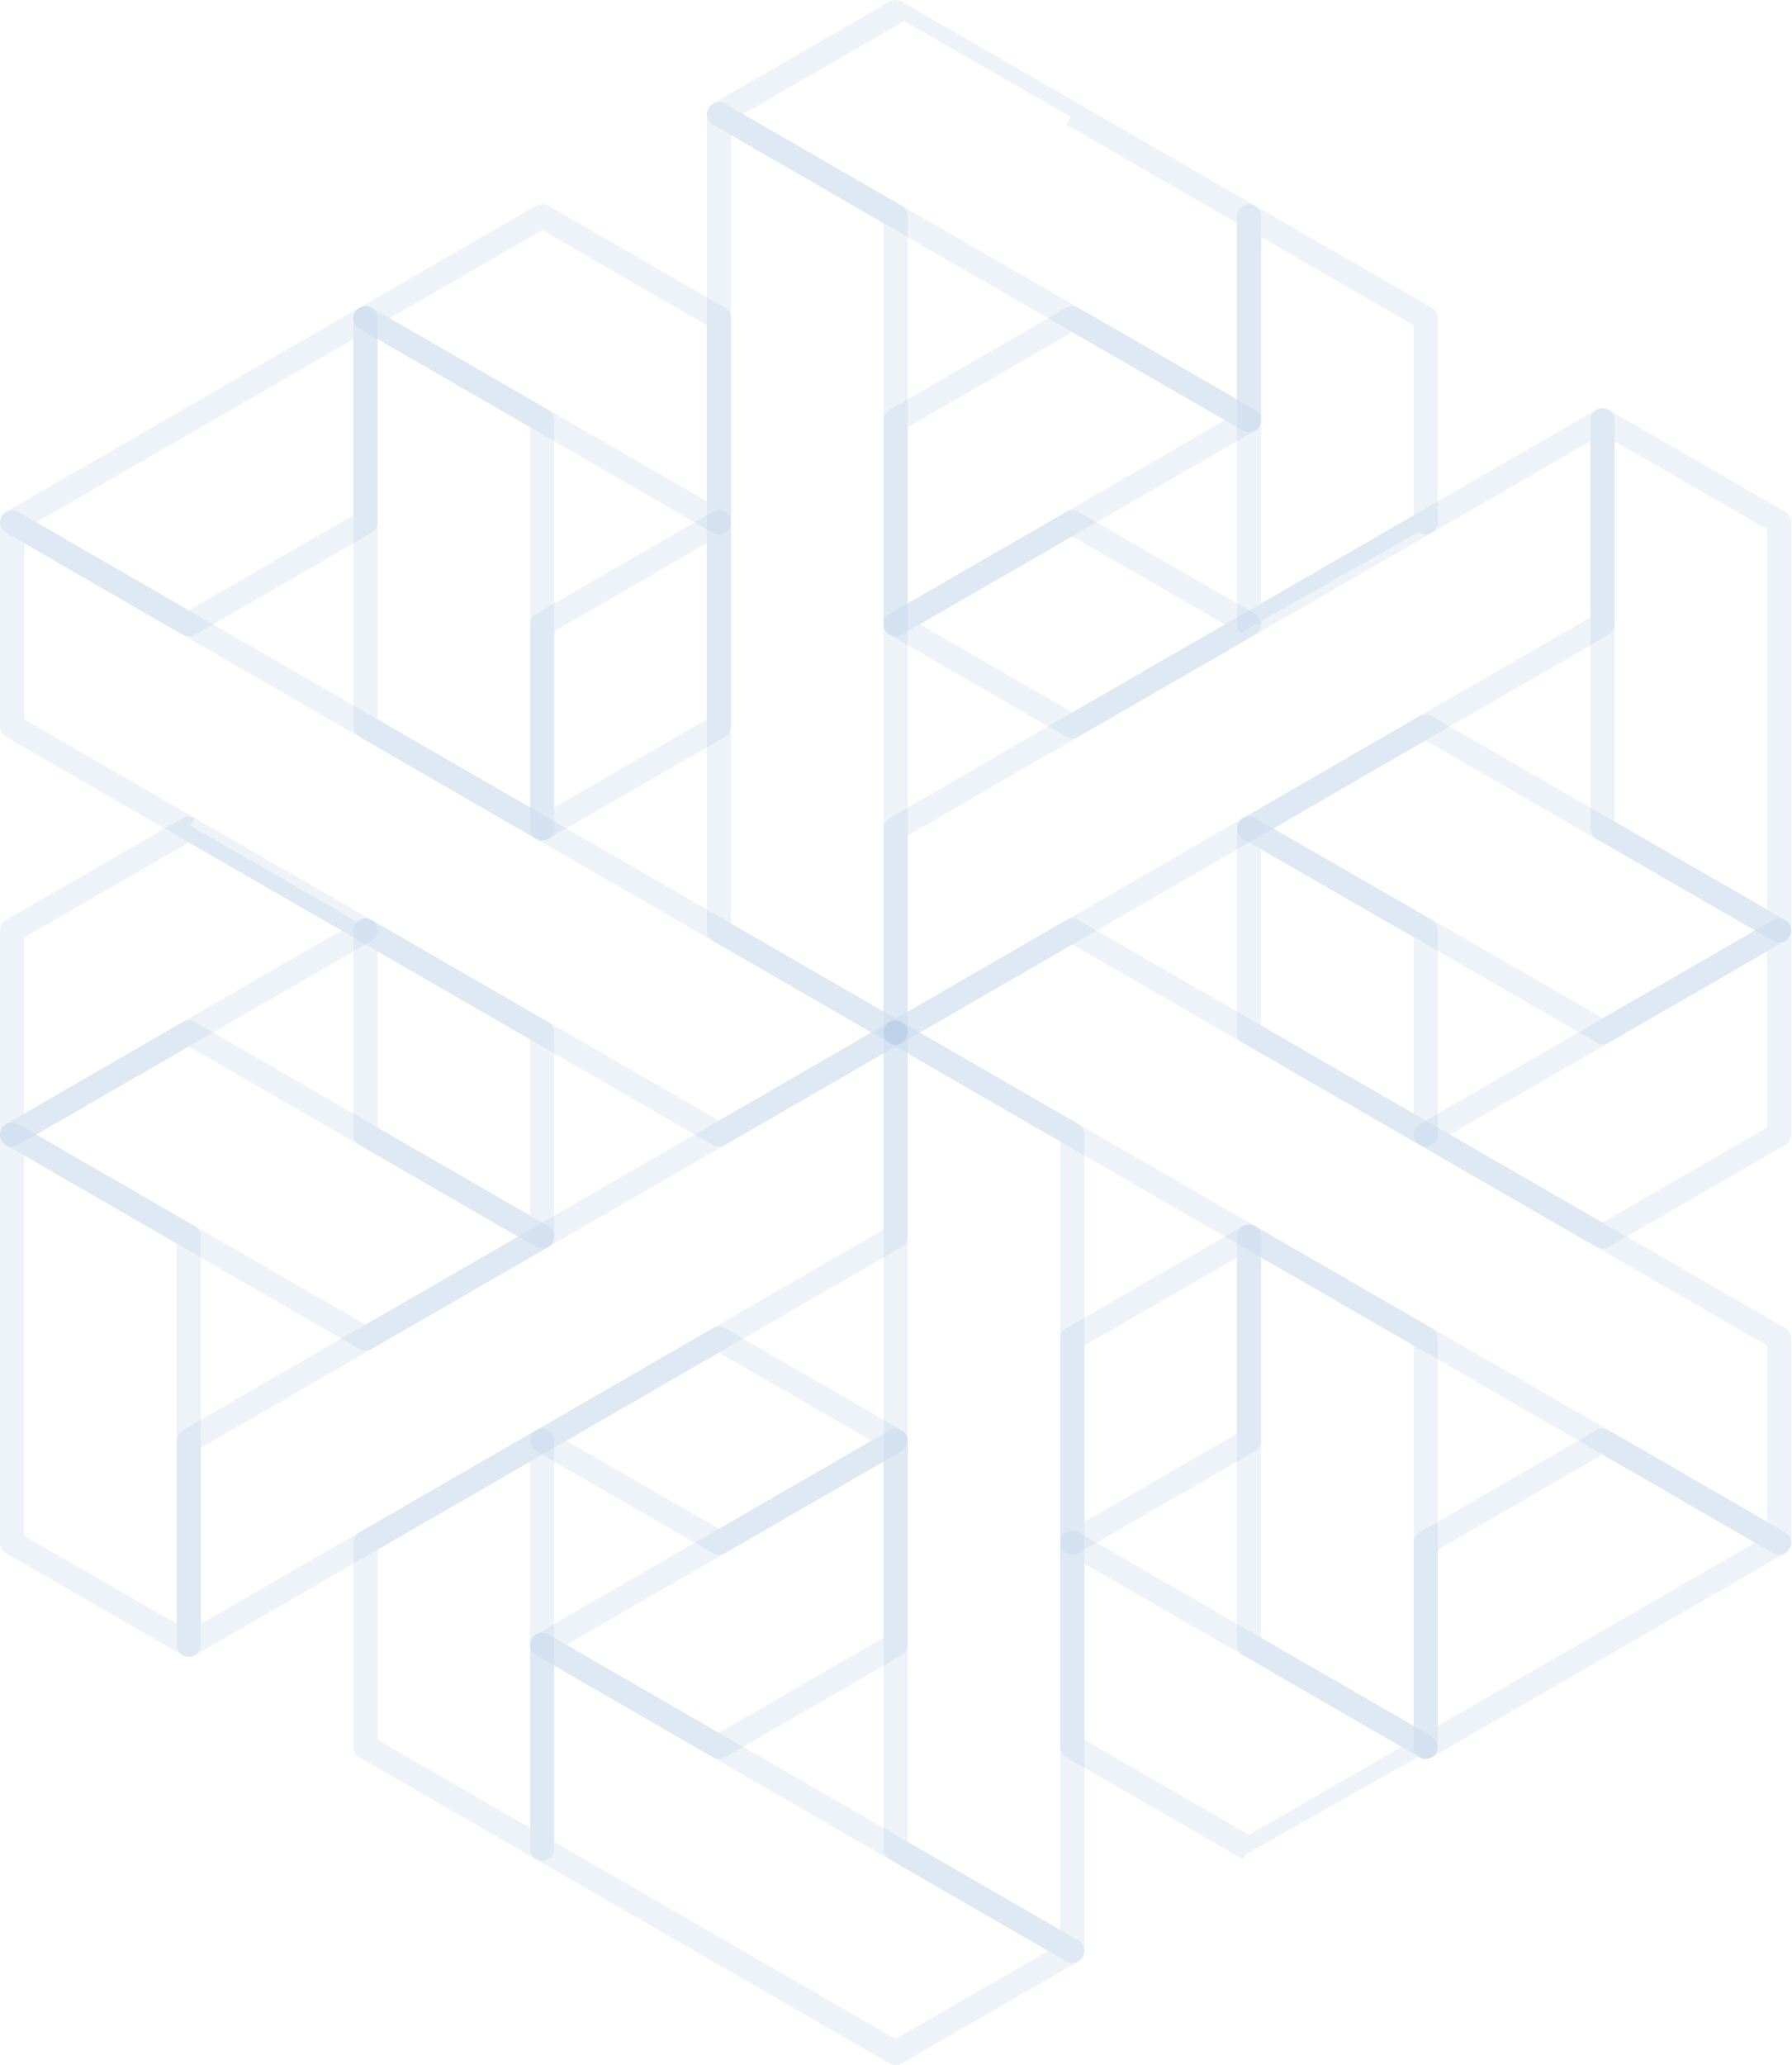
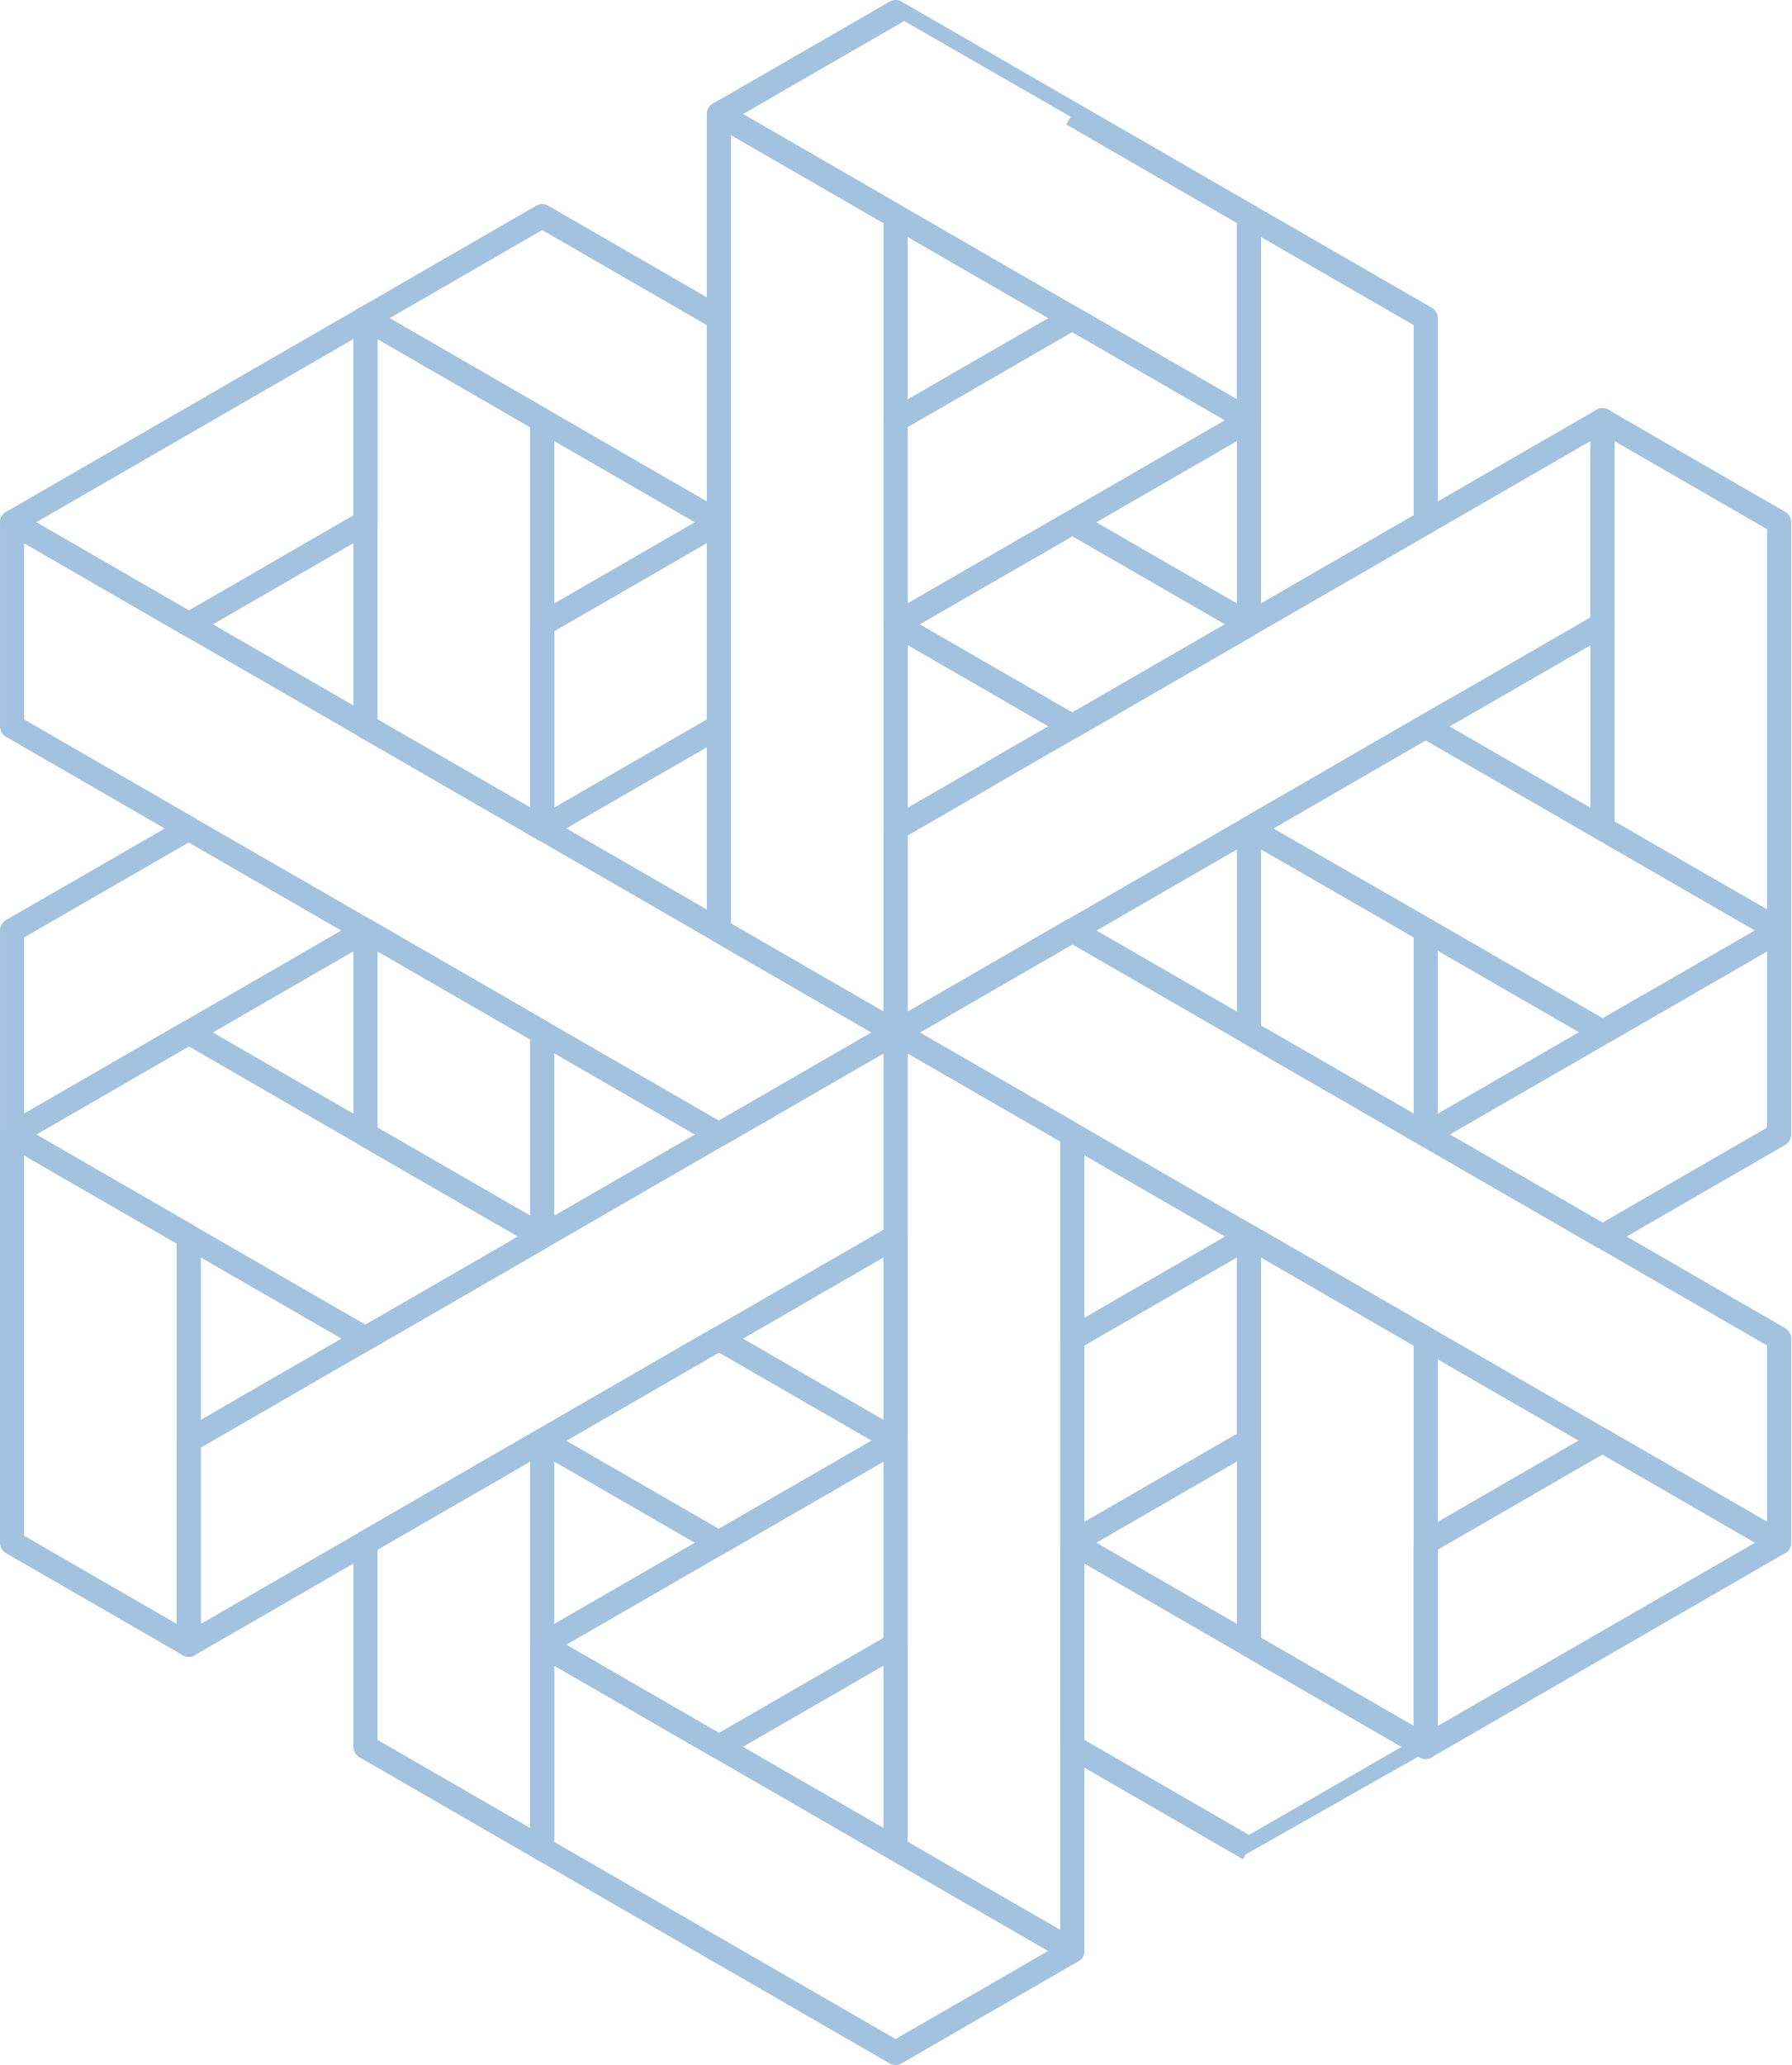
<svg xmlns="http://www.w3.org/2000/svg" id="Layer_5" data-name="Layer 5" viewBox="0 0 519.92 599.26">
  <defs>
    <style>.cls-1
{
    fill:none;
    stroke:#A3C2E0;
-     opacity: .20;
+     opacity: 1;
    stroke-linejoin:
    round;stroke-width:7px;}

</style>
  </defs>
  <path class="cls-1" d="M631.38,330.57v59.22h0L580.09,419.4s-51.29-29.6-51.29-29.6h0Z" transform="translate(-114.96 -60.55)" />
  <polygon class="cls-1" points="208.67 151.56 208.67 210.79 157.38 240.4 157.38 181.18 208.67 151.56" />
  <path class="cls-1" d="M221.05,330.56h0L118.47,389.79h0V330.57L169.75,301Z" transform="translate(-114.96 -60.55)" />
  <polygon class="cls-1" points="362.54 358.86 362.54 418.08 311.25 447.69 311.25 388.47 311.26 388.47 362.54 358.86" />
  <path class="cls-1" d="M374.92,478.64v59.22l-51.29,29.61-51.29-29.61C297.91,523.1,349.35,493.39,374.92,478.64Z" transform="translate(-114.96 -60.55)" />
  <path class="cls-1" d="M374.92,360.18v59.23L221.05,508.24h0l-51.29,29.61V478.63L272.33,419.4h0Z" transform="translate(-114.96 -60.55)" />
  <path class="cls-1" d="M221.05,152.89v59.22l-51.29,29.62h0l-51.28-29.61Z" transform="translate(-114.96 -60.55)" />
  <path class="cls-1" d="M477.5,182.5,374.92,241.72V182.5l51.29-29.61Z" transform="translate(-114.96 -60.55)" />
  <path class="cls-1" d="M580.09,241.72h0l0,0Z" transform="translate(-114.96 -60.55)" />
  <path class="cls-1" d="M631.38,508.24h0L528.8,567.47V508.24l51.29-29.61Z" transform="translate(-114.96 -60.55)" />
  <path class="cls-1" d="M580.1,182.5v59.22l-.05,0s-.06,0-.1.06l-.43.25L573,245.85l-2.76,1.59c-.32.18-.66.37-1,.57l-2.06,1.19-21,12.13c-.72.4-1.41.8-2.09,1.2l-2.31,1.33c-.7.41-1.39.81-2.07,1.19s-1.31.76-1.94,1.12l-1.8,1-7.13,4.12h0L477.52,301h0l-51.29,29.61h0l-51.3,29.61V301l6.3-3.63,3.6-2.08,1-.57,2.06-1.19,3.3-1.9L407.7,282l2.28-1.32,4.34-2.5c.34-.2.67-.4,1-.59l1.94-1.12,1.8-1,1.64-.95,2.74-1.58,1.49-.86,1.27-.73h0l51.29-29.61h0l51.28-29.61h0Z" transform="translate(-114.96 -60.55)" />
  <path class="cls-1" d="M528.8,152.88v59.24s-51.29,29.62-51.3,29.61V123.28h0Z" transform="translate(-114.96 -60.55)" />
  <polygon class="cls-1" points="516.42 151.56 516.42 270.01 465.13 240.4 465.13 121.95 516.42 151.56" />
  <polygon class="cls-1" points="413.84 270.02 413.84 329.24 362.54 299.63 362.54 240.4 413.84 270.02" />
  <polygon class="cls-1" points="259.96 62.73 259.96 299.63 208.68 270.02 208.67 270.02 208.67 33.11 259.96 62.73" />
  <polygon class="cls-1" points="157.38 121.95 157.38 240.4 106.09 210.79 106.09 92.34 157.38 121.95" />
  <polygon class="cls-1" points="413.84 388.46 413.84 506.93 362.54 477.31 362.54 358.86 362.55 358.85 413.84 388.46" />
  <polygon class="cls-1" points="311.25 329.24 311.25 566.15 259.96 536.53 259.96 299.63 311.25 329.24" />
  <path class="cls-1" d="M272.34,360.18V419.4s-51.29-29.6-51.29-29.6V330.57Z" transform="translate(-114.96 -60.55)" />
  <path class="cls-1" d="M169.76,419.4V537.86l-51.3-29.61V389.79S169.76,419.4,169.76,419.4Z" transform="translate(-114.96 -60.55)" />
  <polygon class="cls-1" points="157.38 418.08 157.38 536.54 157.37 536.54 106.09 506.93 106.09 447.69 157.38 418.08" />
  <path class="cls-1" d="M477.5,241.72h0l-51.28,29.61h0l-51.29-29.62,1.22-.7,1.89-1.09.47-.28.29-.16,2.57-1.49,4.26-2.46,3-1.72,4.67-2.69.9-.52.7-.41,6.61-3.82,3.06-1.75.11-.07.69-.4,1.27-.74,3.5-2,2.07-1.19,1.24-.72,1.8-1,.44-.26.18-.1,3.16-1.83,7.21-4.16Z" transform="translate(-114.96 -60.55)" />
  <path class="cls-1" d="M631.38,330.56h0l-1.22.7,0,0-1,.6-.45.26-.83.48-.18.1-.11.06-.12.07-2.45,1.42-23.53,13.58-3.46,2-1.76,1-1.76,1-1.77,1-1.78,1-10.79,6.23-51.3-29.61L477.51,301l51.28-29.61h0L580.09,301Z" transform="translate(-114.96 -60.55)" />
  <path class="cls-1" d="M631.38,449v59.22l-13.68-7.9-4.67-2.7-8.21-4.74-6.88-4-10.64-6.14-7.21-4.16L528.8,449h0S478.49,420,477.51,419.4h0l-51.28-29.61s-51.3-29.61-51.3-29.61l51.29-29.61,51.29,29.61,51.3,29.61h0l.33.19,1.83,1.06,8.71,5,1,.59,8.06,4.65,4.49,2.59.44.26,3.16,1.82,5.88,3.39,2.25,1.3,1.1.63,3.13,1.81,1,.57,1.88,1.09,1.72,1,.89.52,1.38.79,1.82,1.05,1.63.94.43.25a.6.6,0,0,0,.11.06l0,0Z" transform="translate(-114.96 -60.55)" />
  <path class="cls-1" d="M374.92,360.18l-51.29,29.61L221.05,330.57h0s-51.29-29.62-51.3-29.61l-51.28-29.61h0V212.11h0l51.28,29.61h0c45.7,26.36,108.19,62.46,153.88,88.83h0Z" transform="translate(-114.96 -60.55)" />
  <path class="cls-1" d="M528.8,567.48s-51.29,29.61-51.3,29.6l-51.28-29.61h0V508.25Z" transform="translate(-114.96 -60.55)" />
  <polygon class="cls-1" points="157.37 358.85 106.09 388.46 54.8 358.86 54.8 358.85 3.51 329.24 54.79 299.63 106.09 329.24 106.09 329.25 157.37 358.85" />
  <path class="cls-1" d="M426.21,626.7l-51.29,29.61L272.34,597.09V537.86Z" transform="translate(-114.96 -60.55)" />
  <path class="cls-1" d="M477.5,123.27V182.5L323.63,93.66l51.29-29.61s51.29,29.62,51.3,29.61Z" transform="translate(-114.96 -60.55)" />
  <path class="cls-1" d="M323.63,152.89v59.22L221.05,152.89h0l51.29-29.61h0Z" transform="translate(-114.96 -60.55)" />
  <polygon class="cls-1" points="208.66 447.71 157.38 418.1 208.67 388.47 259.96 418.09 208.66 447.71" />
</svg>
